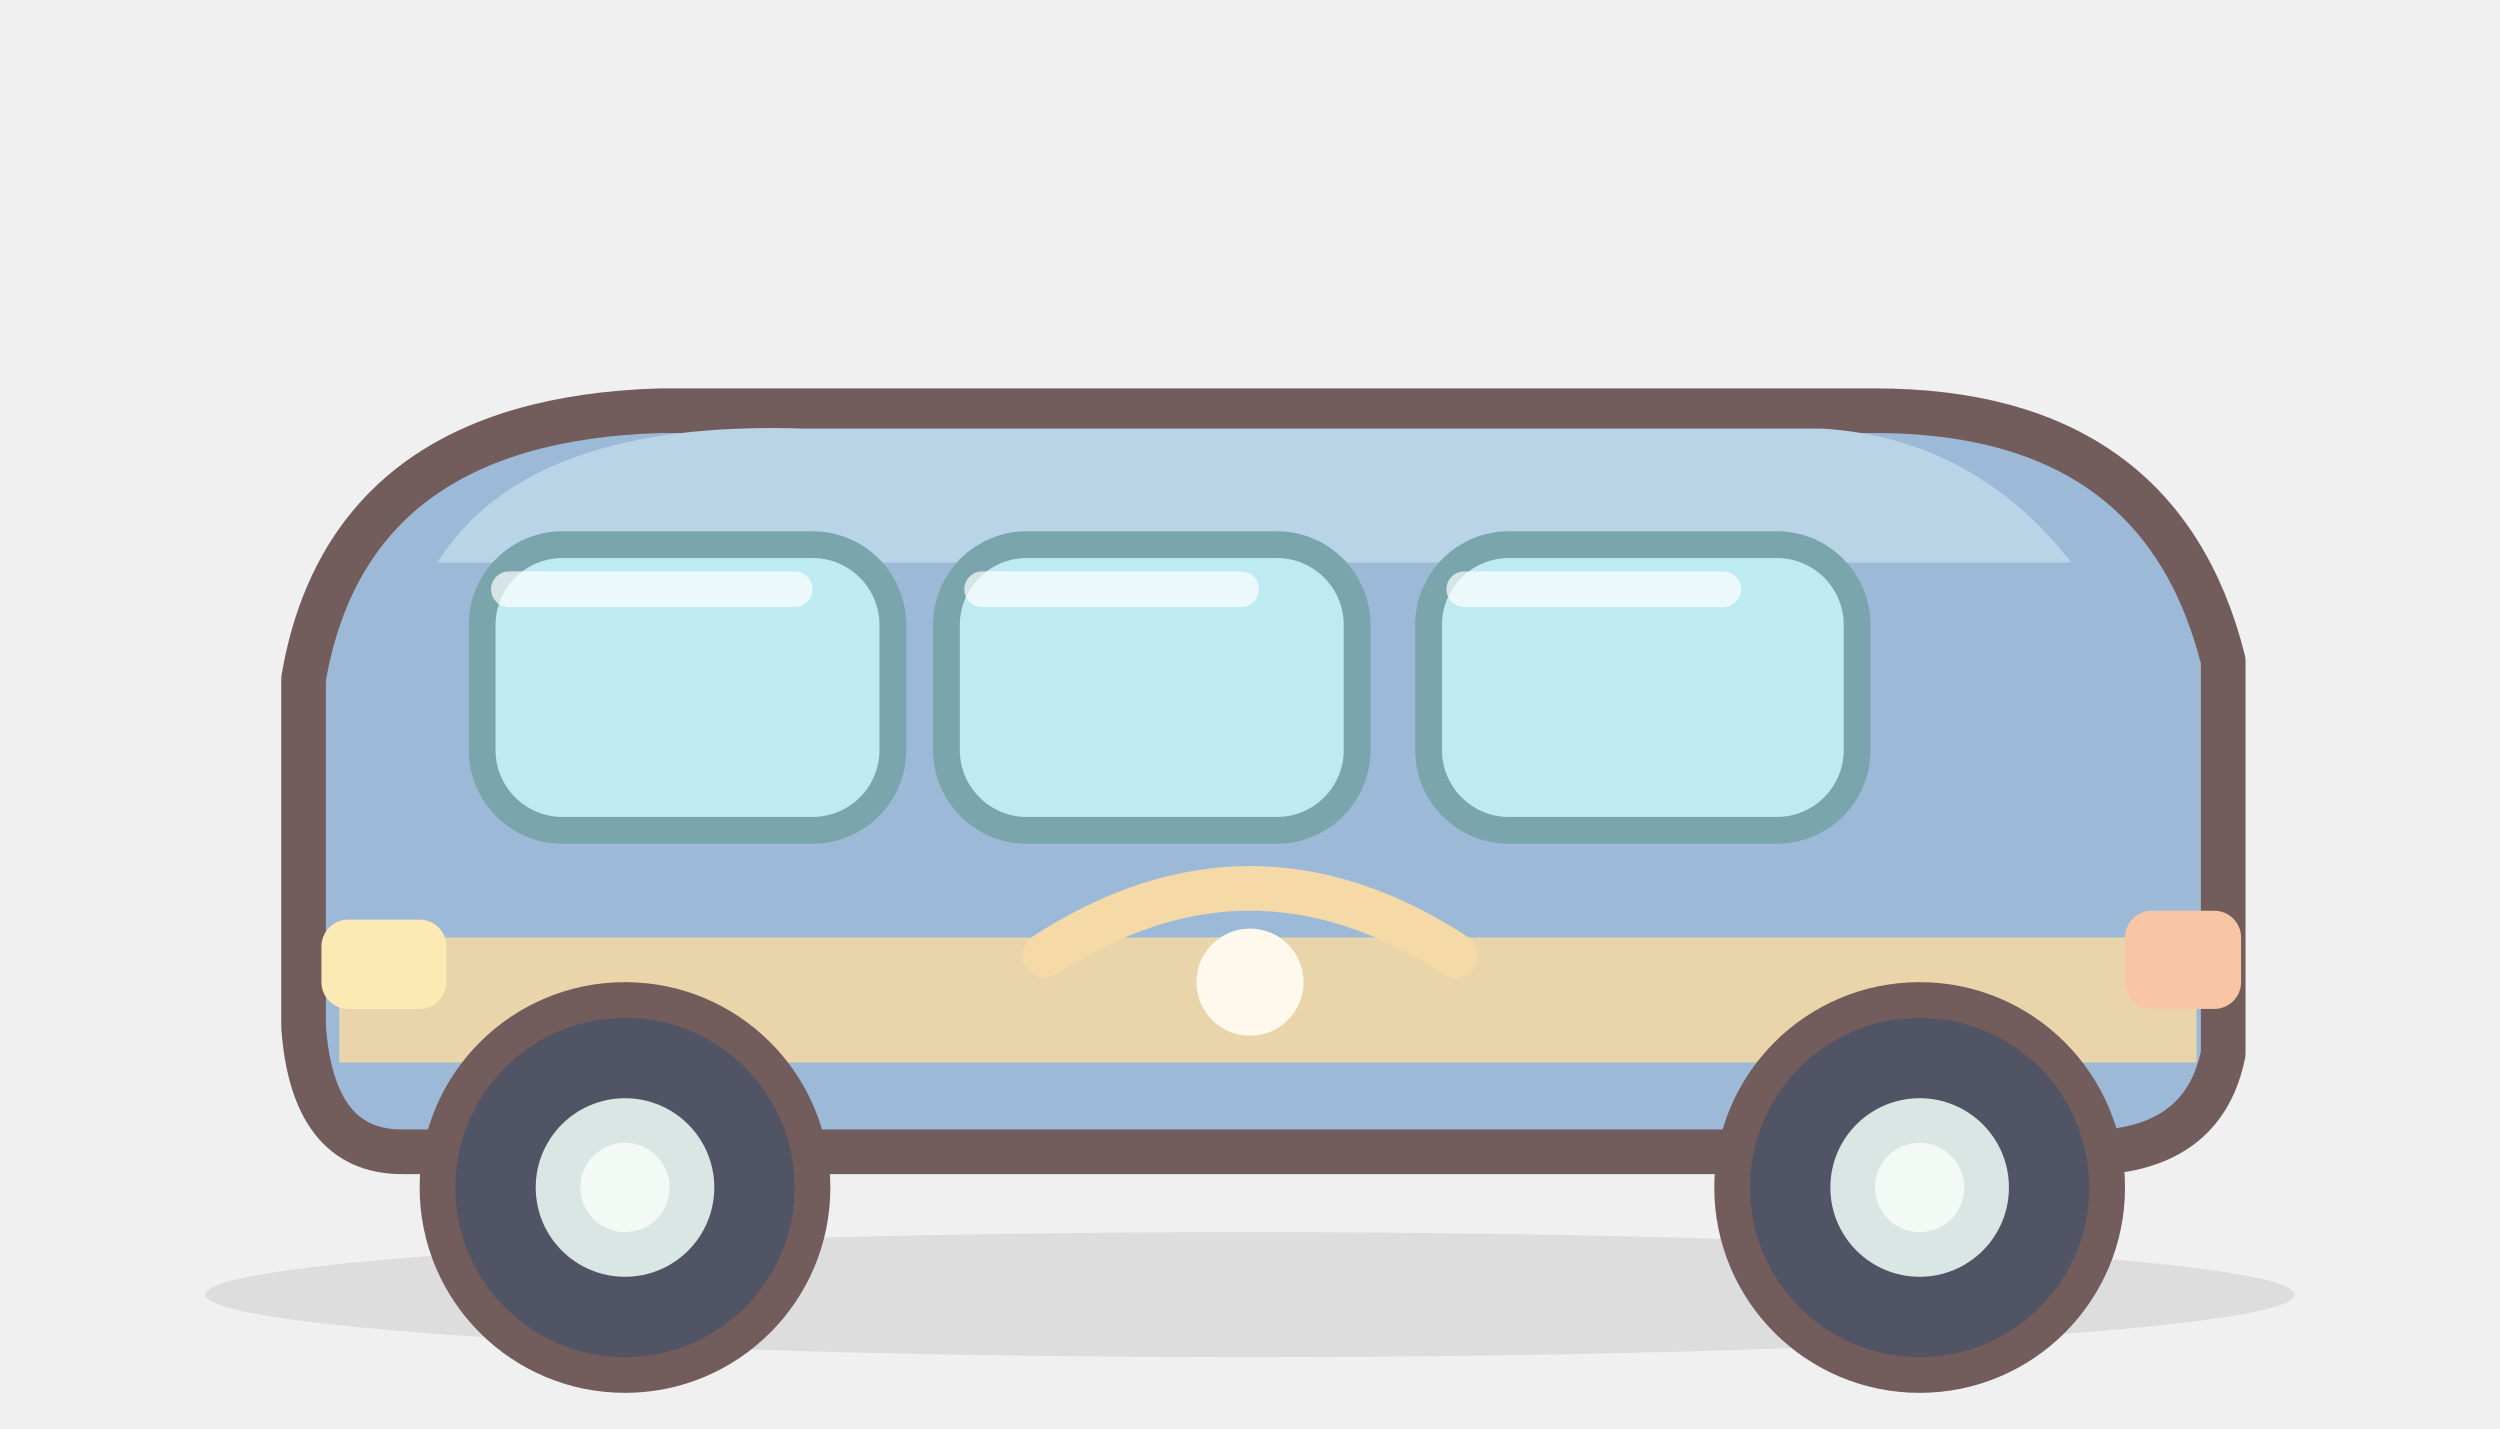
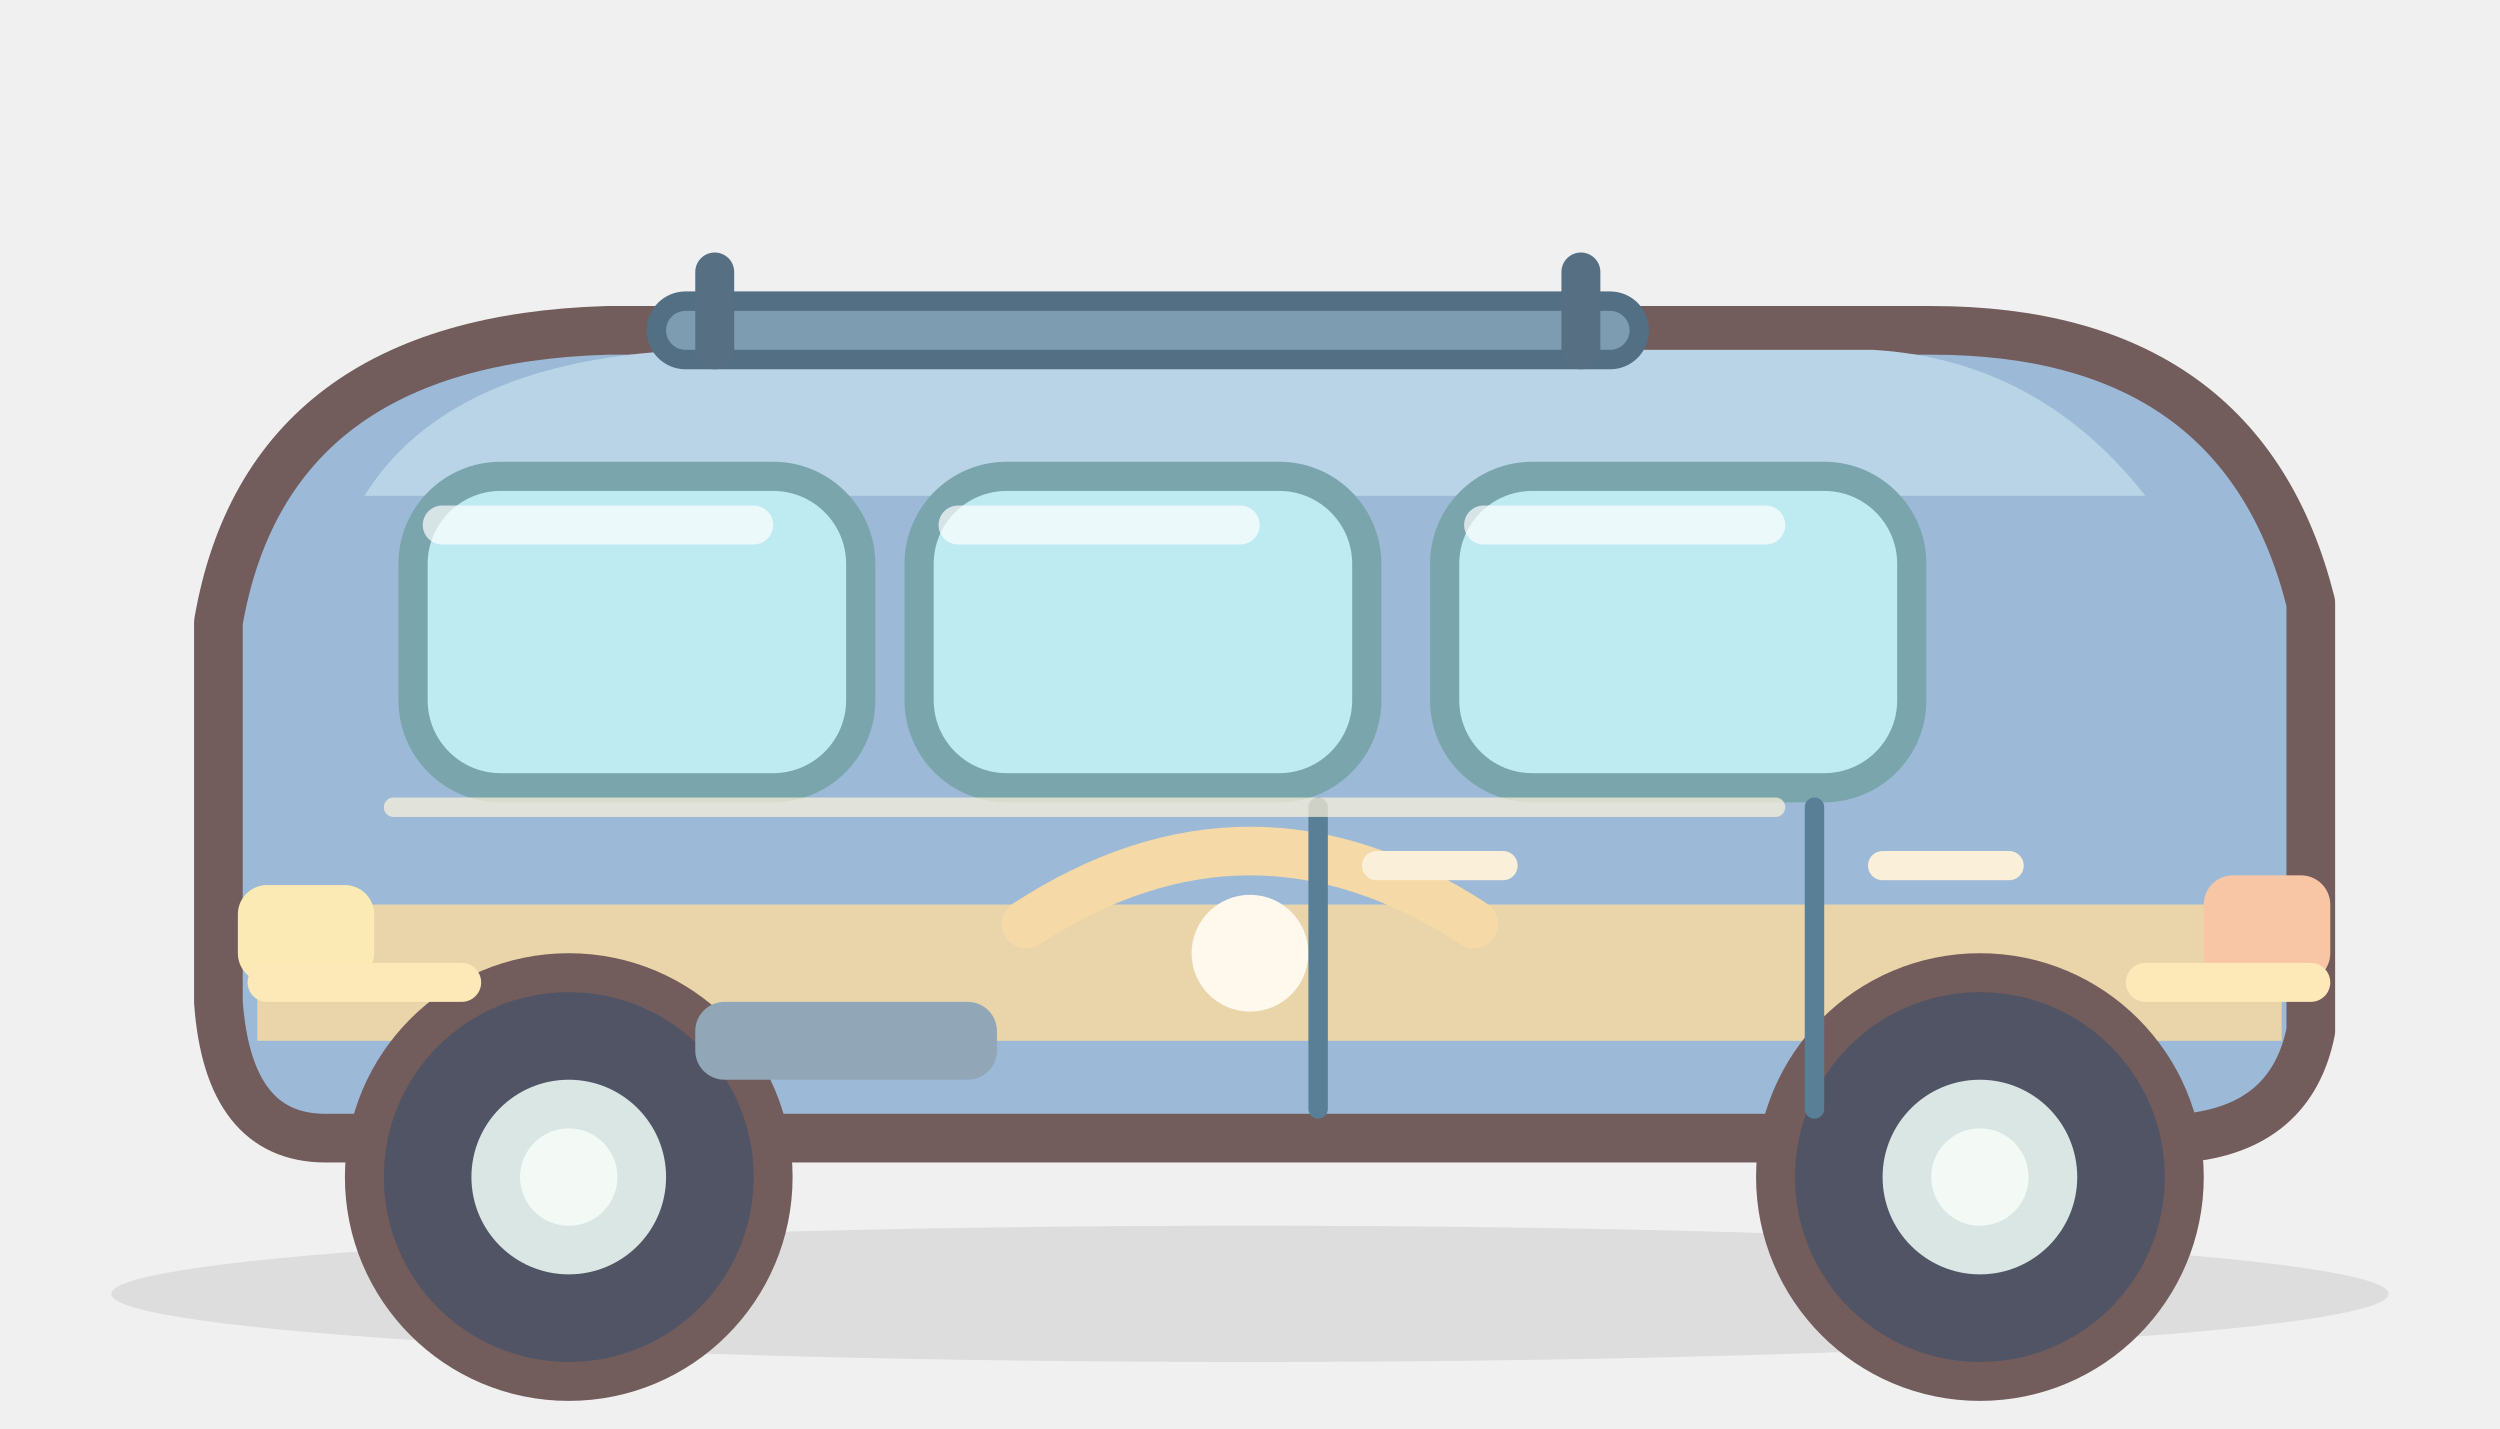
<svg xmlns="http://www.w3.org/2000/svg" width="280" height="160" viewBox="0 0 280 160">
-   <g stroke-linejoin="round" stroke-linecap="round">
+   <g transform="translate(140 146) scale(1.09) translate(-140 -146)" stroke-linejoin="round" stroke-linecap="round">
    <ellipse cx="140" cy="145" rx="117" ry="7" fill="#534C52" opacity=".12" />
    <path d="M34 115V76Q39 47 74 46H210Q242 46 249 74V118Q247 128 236 129H45Q35 129 34 115Z" fill="#9CBAD7" stroke="#725C5C" stroke-width="5" />
    <path d="M49 63Q59 47 90 48H204Q221 49 232 63Z" fill="#B9D4E7" />
    <path d="M38 105H246V119H38Z" fill="#F5D9A6" opacity=".88" />
    <g>
      <rect x="54" y="61" width="46" height="32" rx="9" fill="#BEEAF1" stroke="#7AA5AC" stroke-width="3" />
      <rect x="106" y="61" width="46" height="32" rx="9" fill="#BEEAF1" stroke="#7AA5AC" stroke-width="3" />
      <rect x="160" y="61" width="48" height="32" rx="9" fill="#BEEAF1" stroke="#7AA5AC" stroke-width="3" />
      <path d="M57 66L89 66M110 66L139 66M164 66L193 66" stroke="#FFF" opacity=".7" stroke-width="4" />
    </g>
    <rect x="36" y="103" width="14" height="10" rx="3" fill="#FCEAB5" />
    <rect x="238" y="102" width="13" height="11" rx="3" fill="#F8C6A5" />
    <ellipse cx="70" cy="133" rx="21" ry="21" fill="#515464" stroke="#725C5C" stroke-width="4" />
    <ellipse cx="215" cy="133" rx="21" ry="21" fill="#515464" stroke="#725C5C" stroke-width="4" />
    <circle cx="70" cy="133" r="10" fill="#DAE6E4" />
    <circle cx="215" cy="133" r="10" fill="#DAE6E4" />
    <circle cx="70" cy="133" r="5" fill="#F3FAF6" />
    <circle cx="215" cy="133" r="5" fill="#F3FAF6" />
    <path d="M117 107Q140 92 163 107" stroke="#F5D9A6" stroke-width="5" fill="none" />
    <circle cx="140" cy="110" r="6" fill="#FFF8ED" />
+     <rect x="79" y="43" width="101" height="6" rx="3" fill="#7D9CB1" stroke="#536F83" stroke-width="2" />
+     <path d="M85 40v8M174 40v8" stroke="#566F83" stroke-width="4" />
+     <path d="M147 95v31M198 95v31" stroke="#597F97" stroke-width="2" />
+     <path d="M153 101h13M205 101h13" stroke="#FAF0D9" stroke-width="3" />
+     <path d="M39 113h20M232 113h17" stroke="#FCE9B7" stroke-width="4" />
+     <path d="M52 95h142" stroke="#FFF4DA" stroke-width="2" opacity=".7" />
+     <rect x="83" y="115" width="31" height="8" rx="3" fill="#91A7B7" />
  </g>
</svg>
